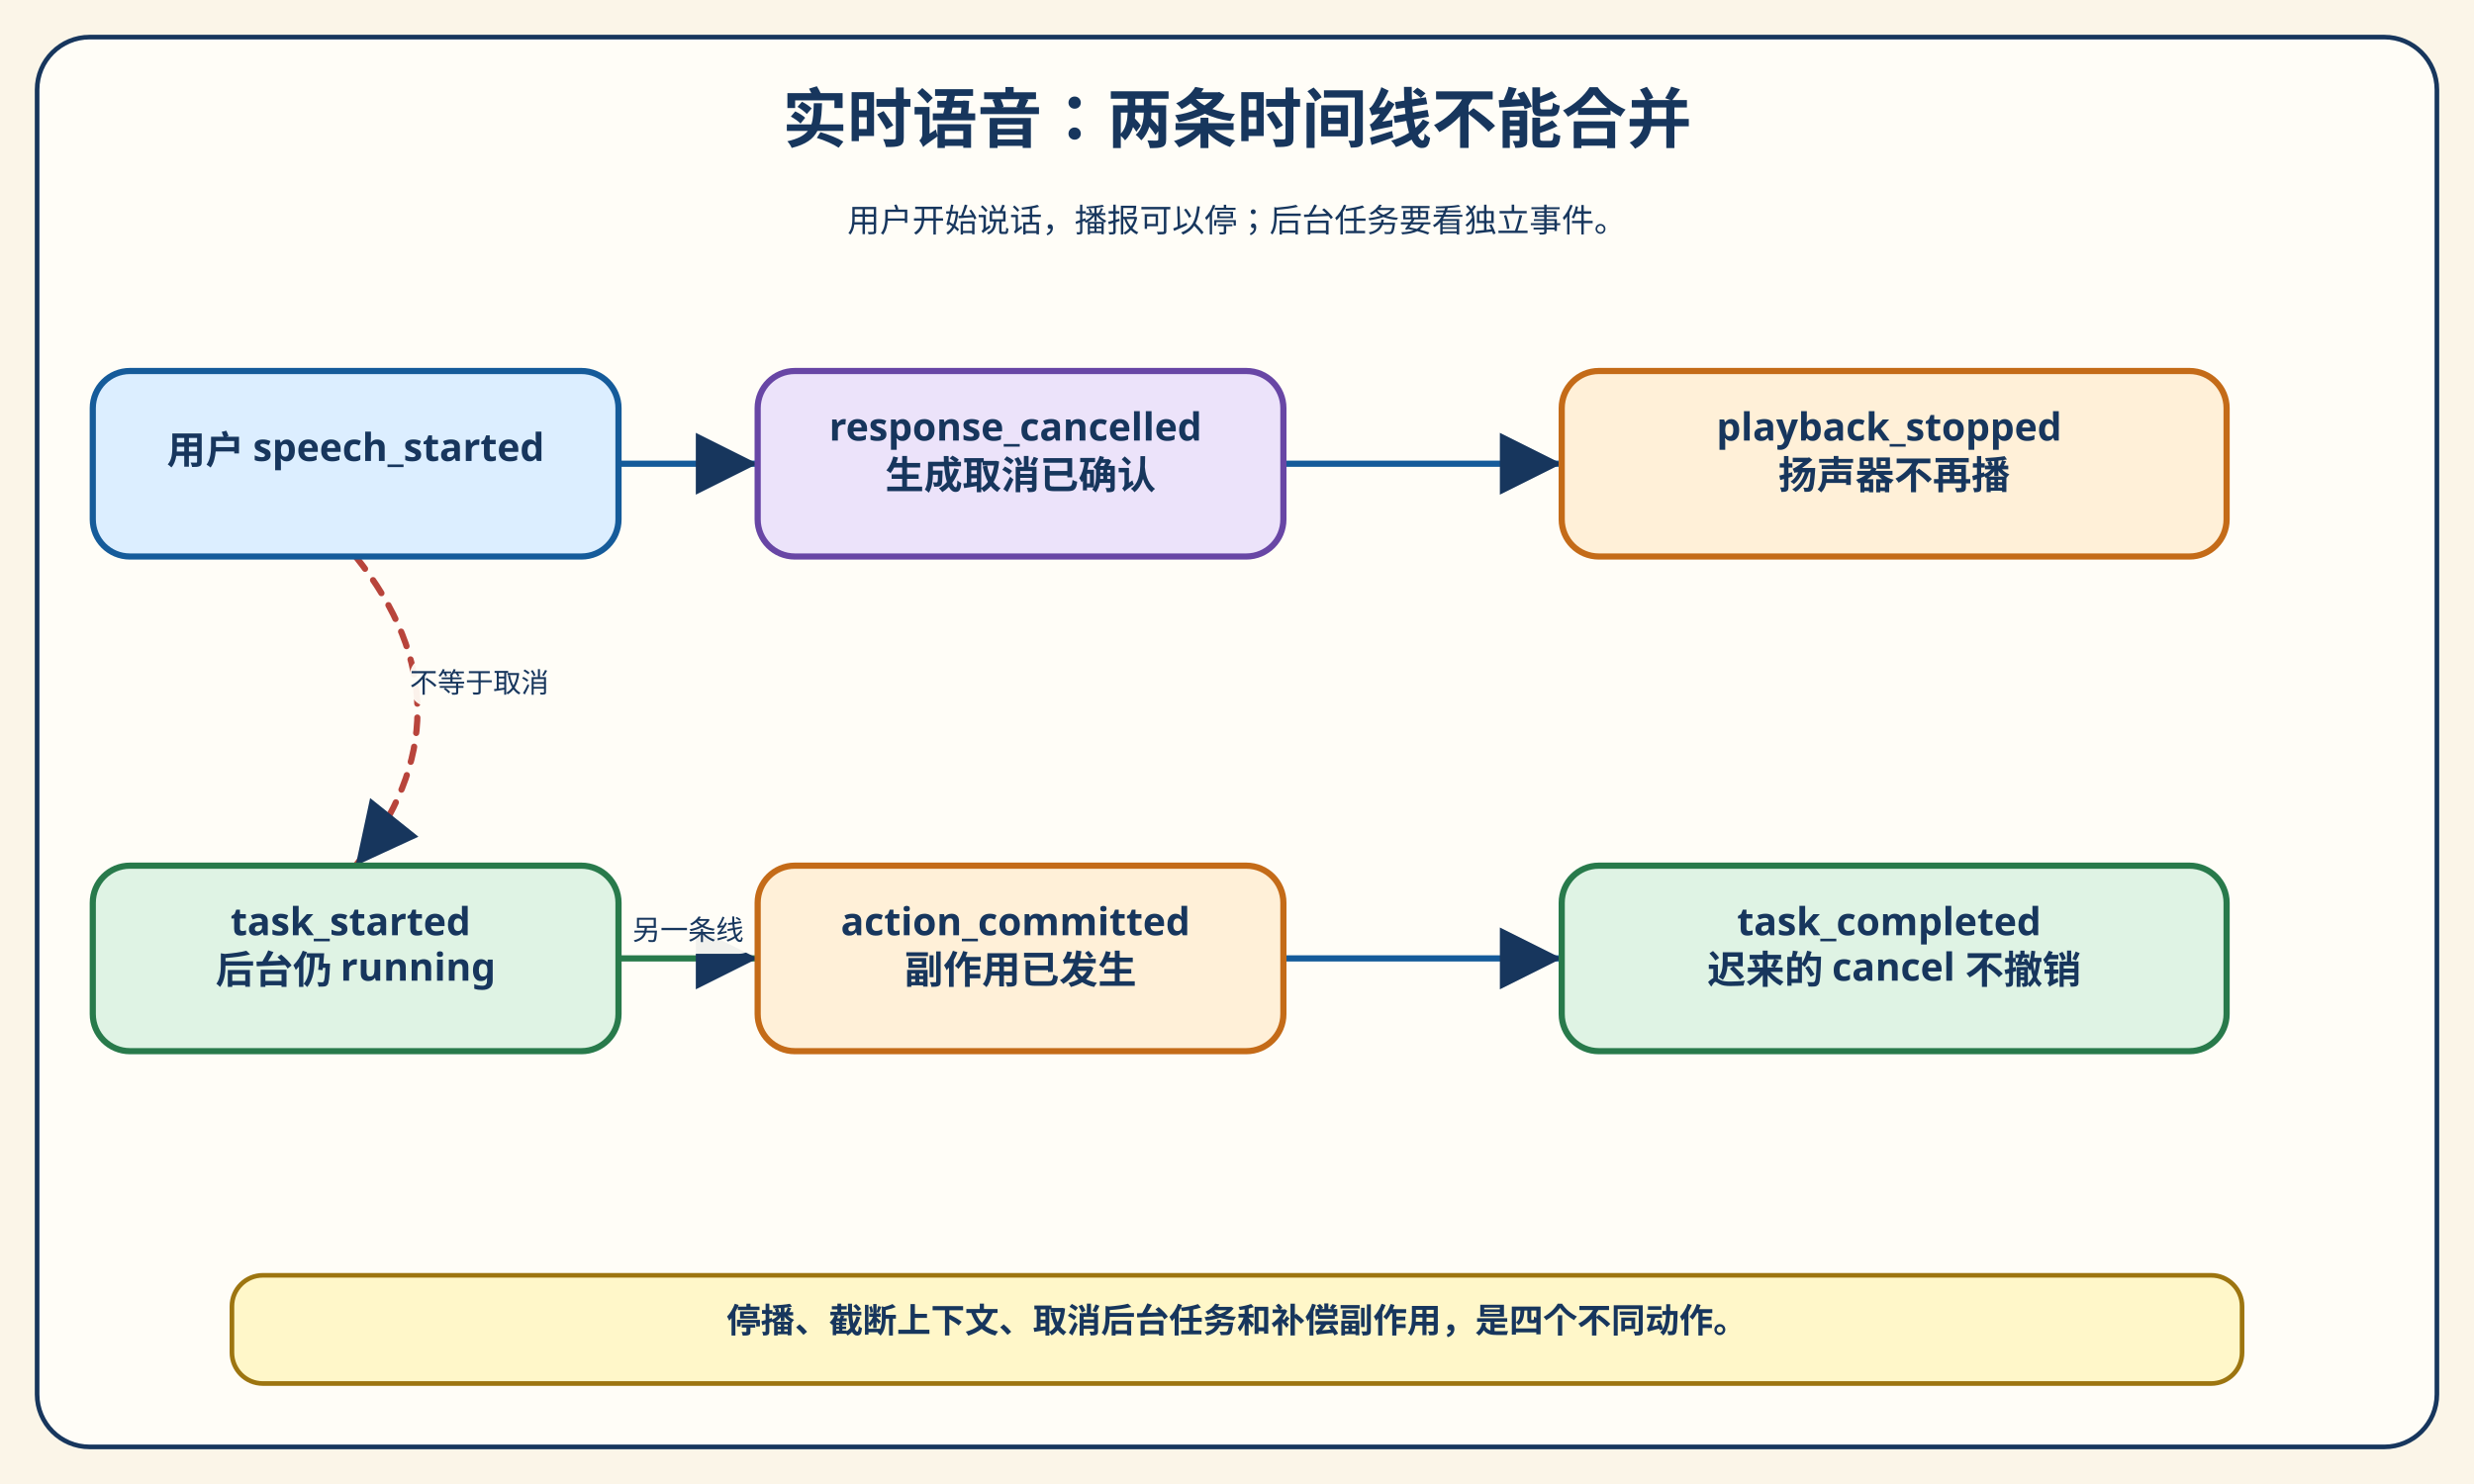
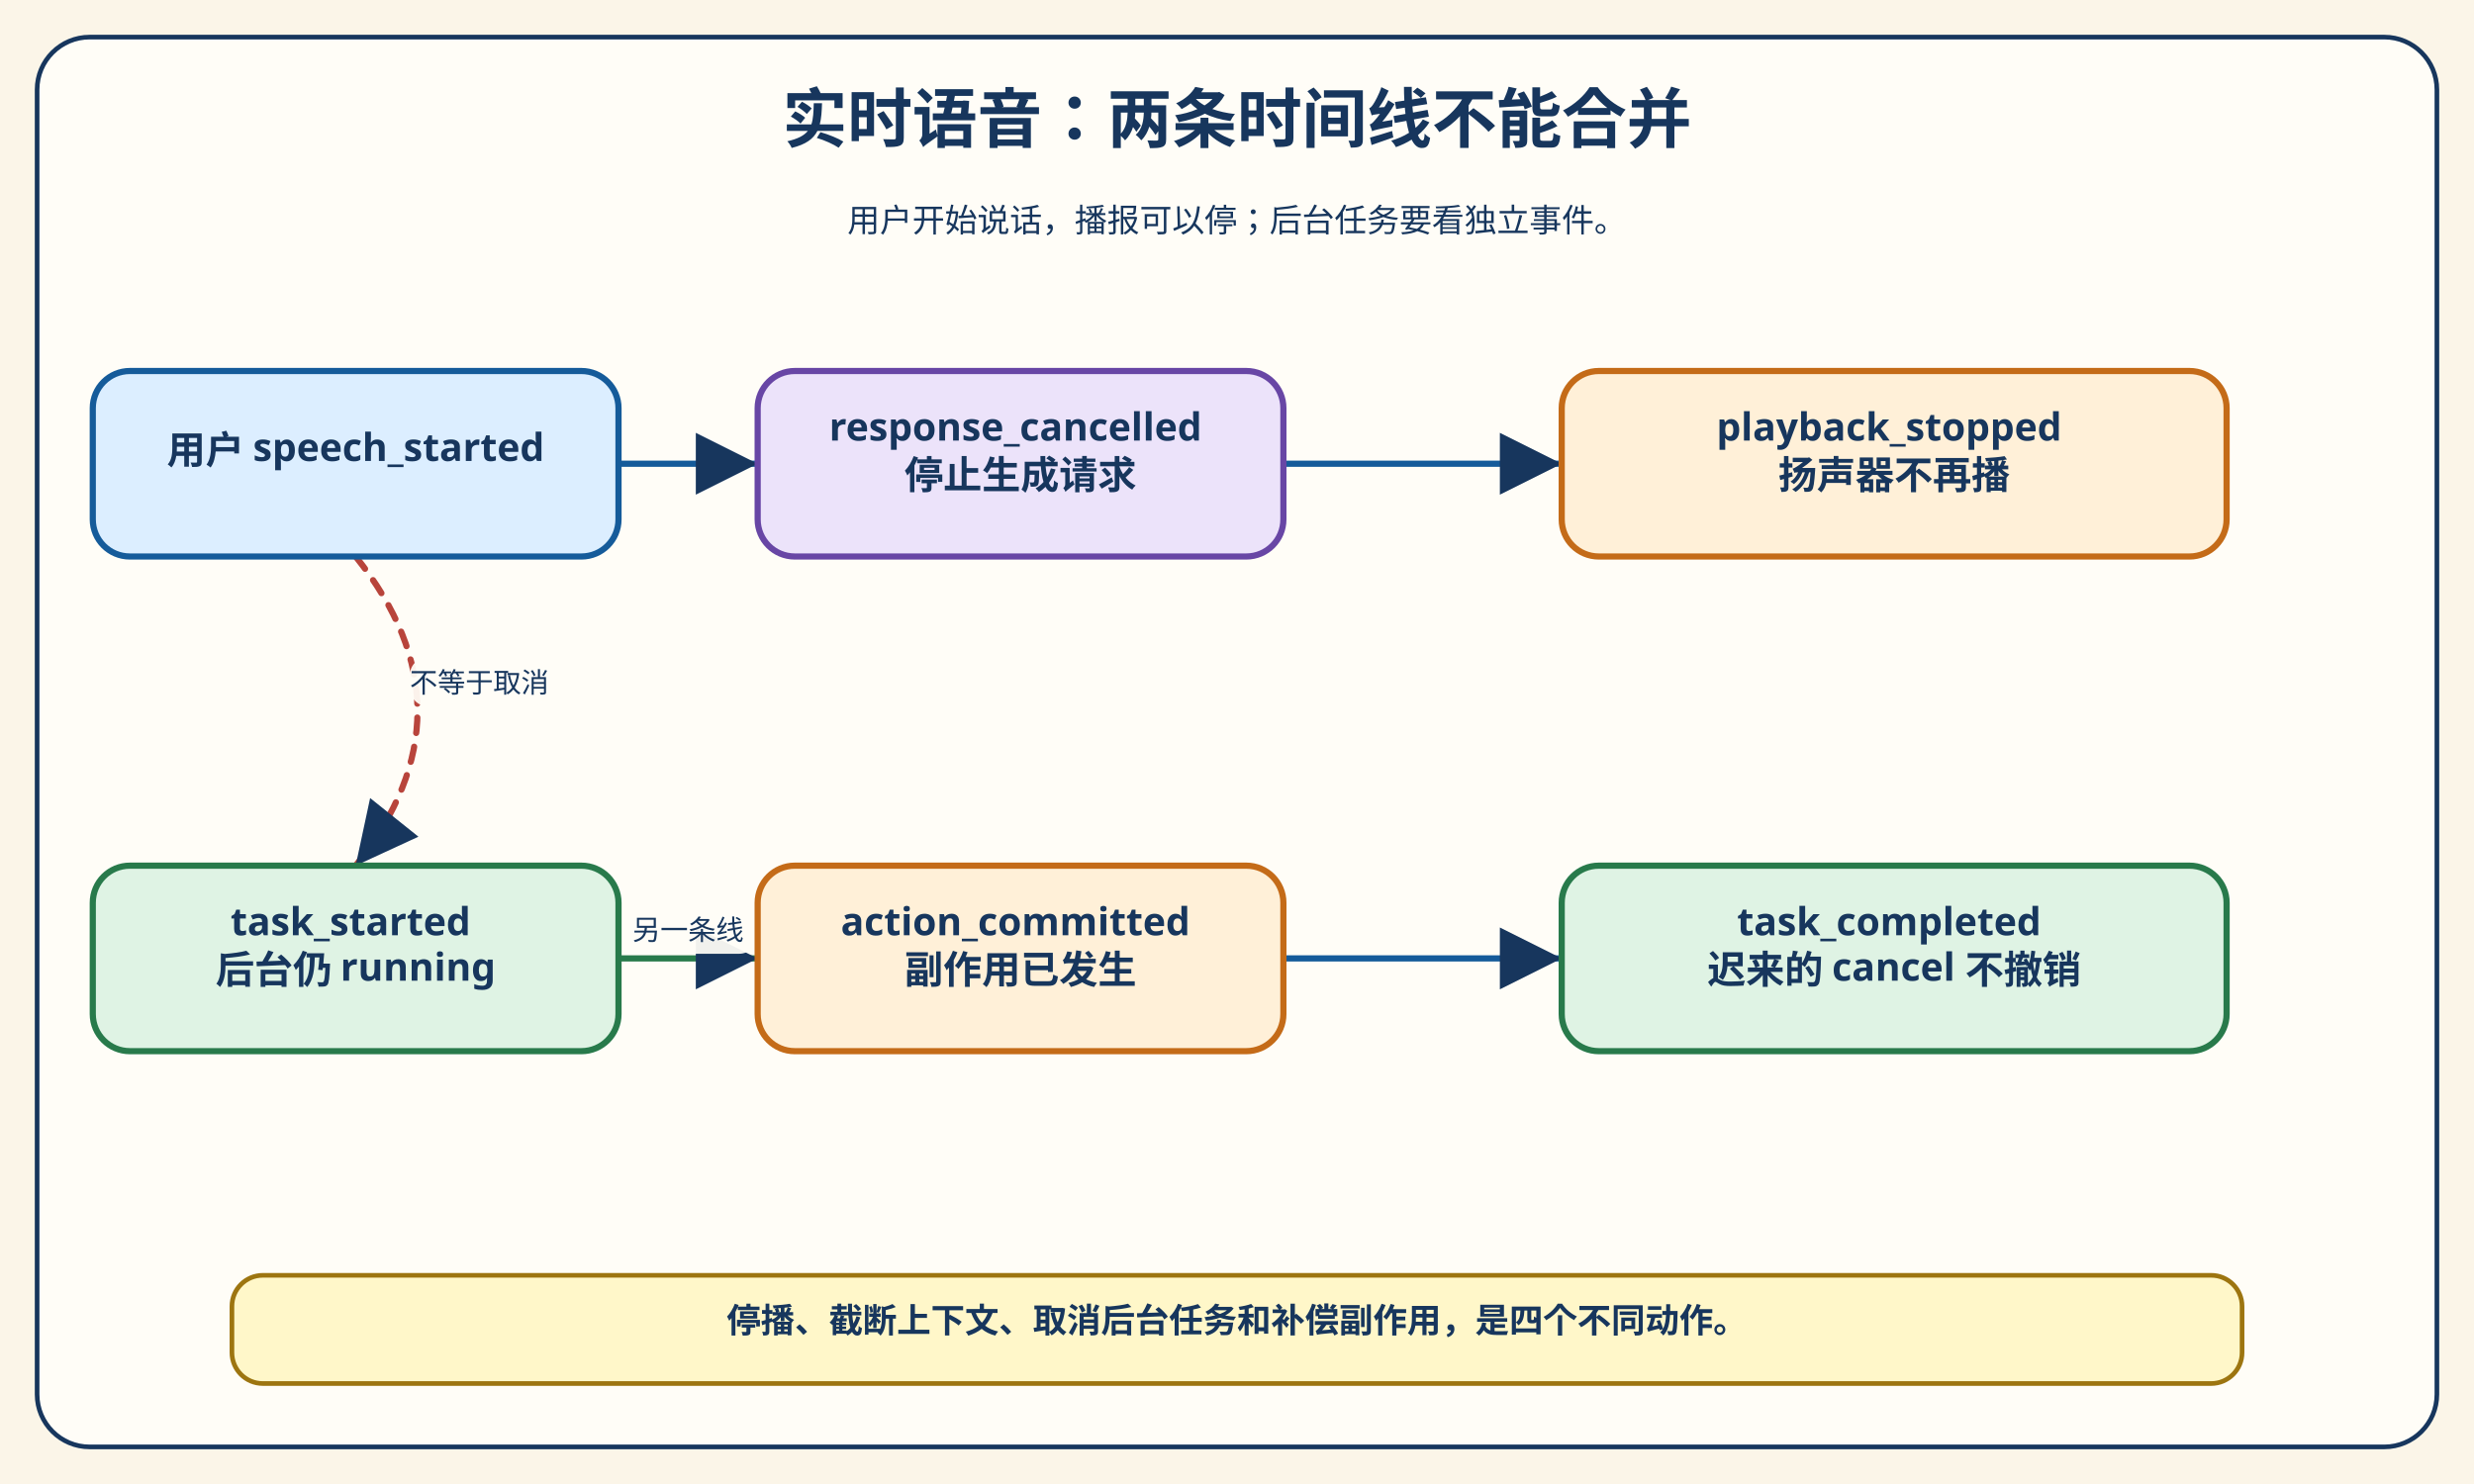
<svg xmlns="http://www.w3.org/2000/svg" viewBox="0 0 1600 960" role="img" aria-labelledby="title desc">
  <defs>
    <marker id="arrow" markerWidth="12" markerHeight="12" refX="10" refY="6" orient="auto">
      <path d="M 0 1 L 10 6 L 0 11 z" fill="#17365d" />
    </marker>
  </defs>
  <style>.label{font-family:"KaiTi","STKaiti","Microsoft YaHei",sans-serif;fill:#17365d}.small{font-family:"Microsoft YaHei",sans-serif;fill:#46617f}</style>
  <rect width="1600" height="960" fill="#fbf5e8" />
  <rect x="24" y="24" width="1552" height="912" rx="34" fill="#fffdf7" stroke="#17365d" stroke-width="3" />
  <text class="label" text-anchor="middle" font-size="42" font-weight="700">
    <tspan x="800.0" y="92.0">实时语音：两条时间线不能合并</tspan>
  </text>
  <text class="label" text-anchor="middle" font-size="21" font-weight="400">
    <tspan x="800.0" y="150.0">用户开始说话，播报可以停；后台任务要看独立事件。</tspan>
  </text>
  <path d="M 400.0 300.0 L 490.0 300.0" fill="none" stroke="#155b9a" stroke-width="4" stroke-linecap="round" marker-end="url(#arrow)" />
  <path d="M 830.0 300.0 L 1010.0 300.0" fill="none" stroke="#155b9a" stroke-width="4" stroke-linecap="round" marker-end="url(#arrow)" />
  <path d="M 400.0 620.0 L 490.0 620.0" fill="none" stroke="#287a4b" stroke-width="4" stroke-linecap="round" marker-end="url(#arrow)" />
  <rect x="400.0" y="585.0" width="90" height="32" rx="12" fill="#fffdf7" opacity="0.94" />
  <text class="label" text-anchor="middle" font-size="18" font-weight="500">
    <tspan x="445.0" y="608.0">另一条线</tspan>
  </text>
  <path d="M 830.0 620.0 L 1010.0 620.0" fill="none" stroke="#155b9a" stroke-width="4" stroke-linecap="round" marker-end="url(#arrow)" />
  <path d="M 230.0 360.0 Q 310.0 460.0 230.0 560.0" fill="none" stroke="#b8443b" stroke-width="4" stroke-linecap="round" marker-end="url(#arrow)" stroke-dasharray="10 9" />
  <rect x="265.0" y="425.0" width="90" height="32" rx="12" fill="#fffdf7" opacity="0.94" />
  <text class="label" text-anchor="middle" font-size="18" font-weight="500">
    <tspan x="310.0" y="448.0">不等于取消</tspan>
  </text>
  <rect x="60" y="240" width="340" height="120" rx="24" fill="#dceeff" stroke="#155b9a" stroke-width="4" />
  <text class="label" text-anchor="middle" font-size="25" font-weight="600">
    <tspan x="230.0" y="300.0">用户 speech_started</tspan>
  </text>
  <rect x="490" y="240" width="340" height="120" rx="24" fill="#ece3fa" stroke="#6846a5" stroke-width="4" />
  <text class="label" text-anchor="middle" font-size="25" font-weight="600">
    <tspan x="660.0" y="285.0">response_cancelled</tspan>
-     <tspan x="660.0" y="316.2">生成取消已确认</tspan>
+     <tspan x="660.0" y="316.2">停止生成请求</tspan>
  </text>
  <rect x="1010" y="240" width="430" height="120" rx="24" fill="#fff0d8" stroke="#c46b18" stroke-width="4" />
  <text class="label" text-anchor="middle" font-size="25" font-weight="600">
    <tspan x="1225.0" y="285.0">playback_stopped</tspan>
    <tspan x="1225.0" y="316.2">扬声器不再播</tspan>
  </text>
  <rect x="60" y="560" width="340" height="120" rx="24" fill="#dff3e4" stroke="#287a4b" stroke-width="4" />
  <text class="label" text-anchor="middle" font-size="25" font-weight="600">
    <tspan x="230.0" y="605.0">task_started</tspan>
    <tspan x="230.0" y="636.2">后台仍 running</tspan>
  </text>
  <rect x="490" y="560" width="340" height="120" rx="24" fill="#fff0d8" stroke="#c46b18" stroke-width="4" />
  <text class="label" text-anchor="middle" font-size="25" font-weight="600">
    <tspan x="660.0" y="605.0">action_committed</tspan>
    <tspan x="660.0" y="636.2">副作用已发生</tspan>
  </text>
  <rect x="1010" y="560" width="430" height="120" rx="24" fill="#dff3e4" stroke="#287a4b" stroke-width="4" />
  <text class="label" text-anchor="middle" font-size="25" font-weight="600">
    <tspan x="1225.0" y="605.0">task_completed</tspan>
    <tspan x="1225.0" y="636.2">迟来的 cancel 不撤销</tspan>
  </text>
  <rect x="150" y="825" width="1300" height="70" rx="20" fill="#fff7c9" stroke="#9d7510" stroke-width="3" />
  <text class="label" text-anchor="middle" font-size="22" font-weight="600">
    <tspan x="800.0" y="862.0">停播、截断上下文、取消后台任务和补偿副作用，是四个不同动作。</tspan>
  </text>
</svg>
